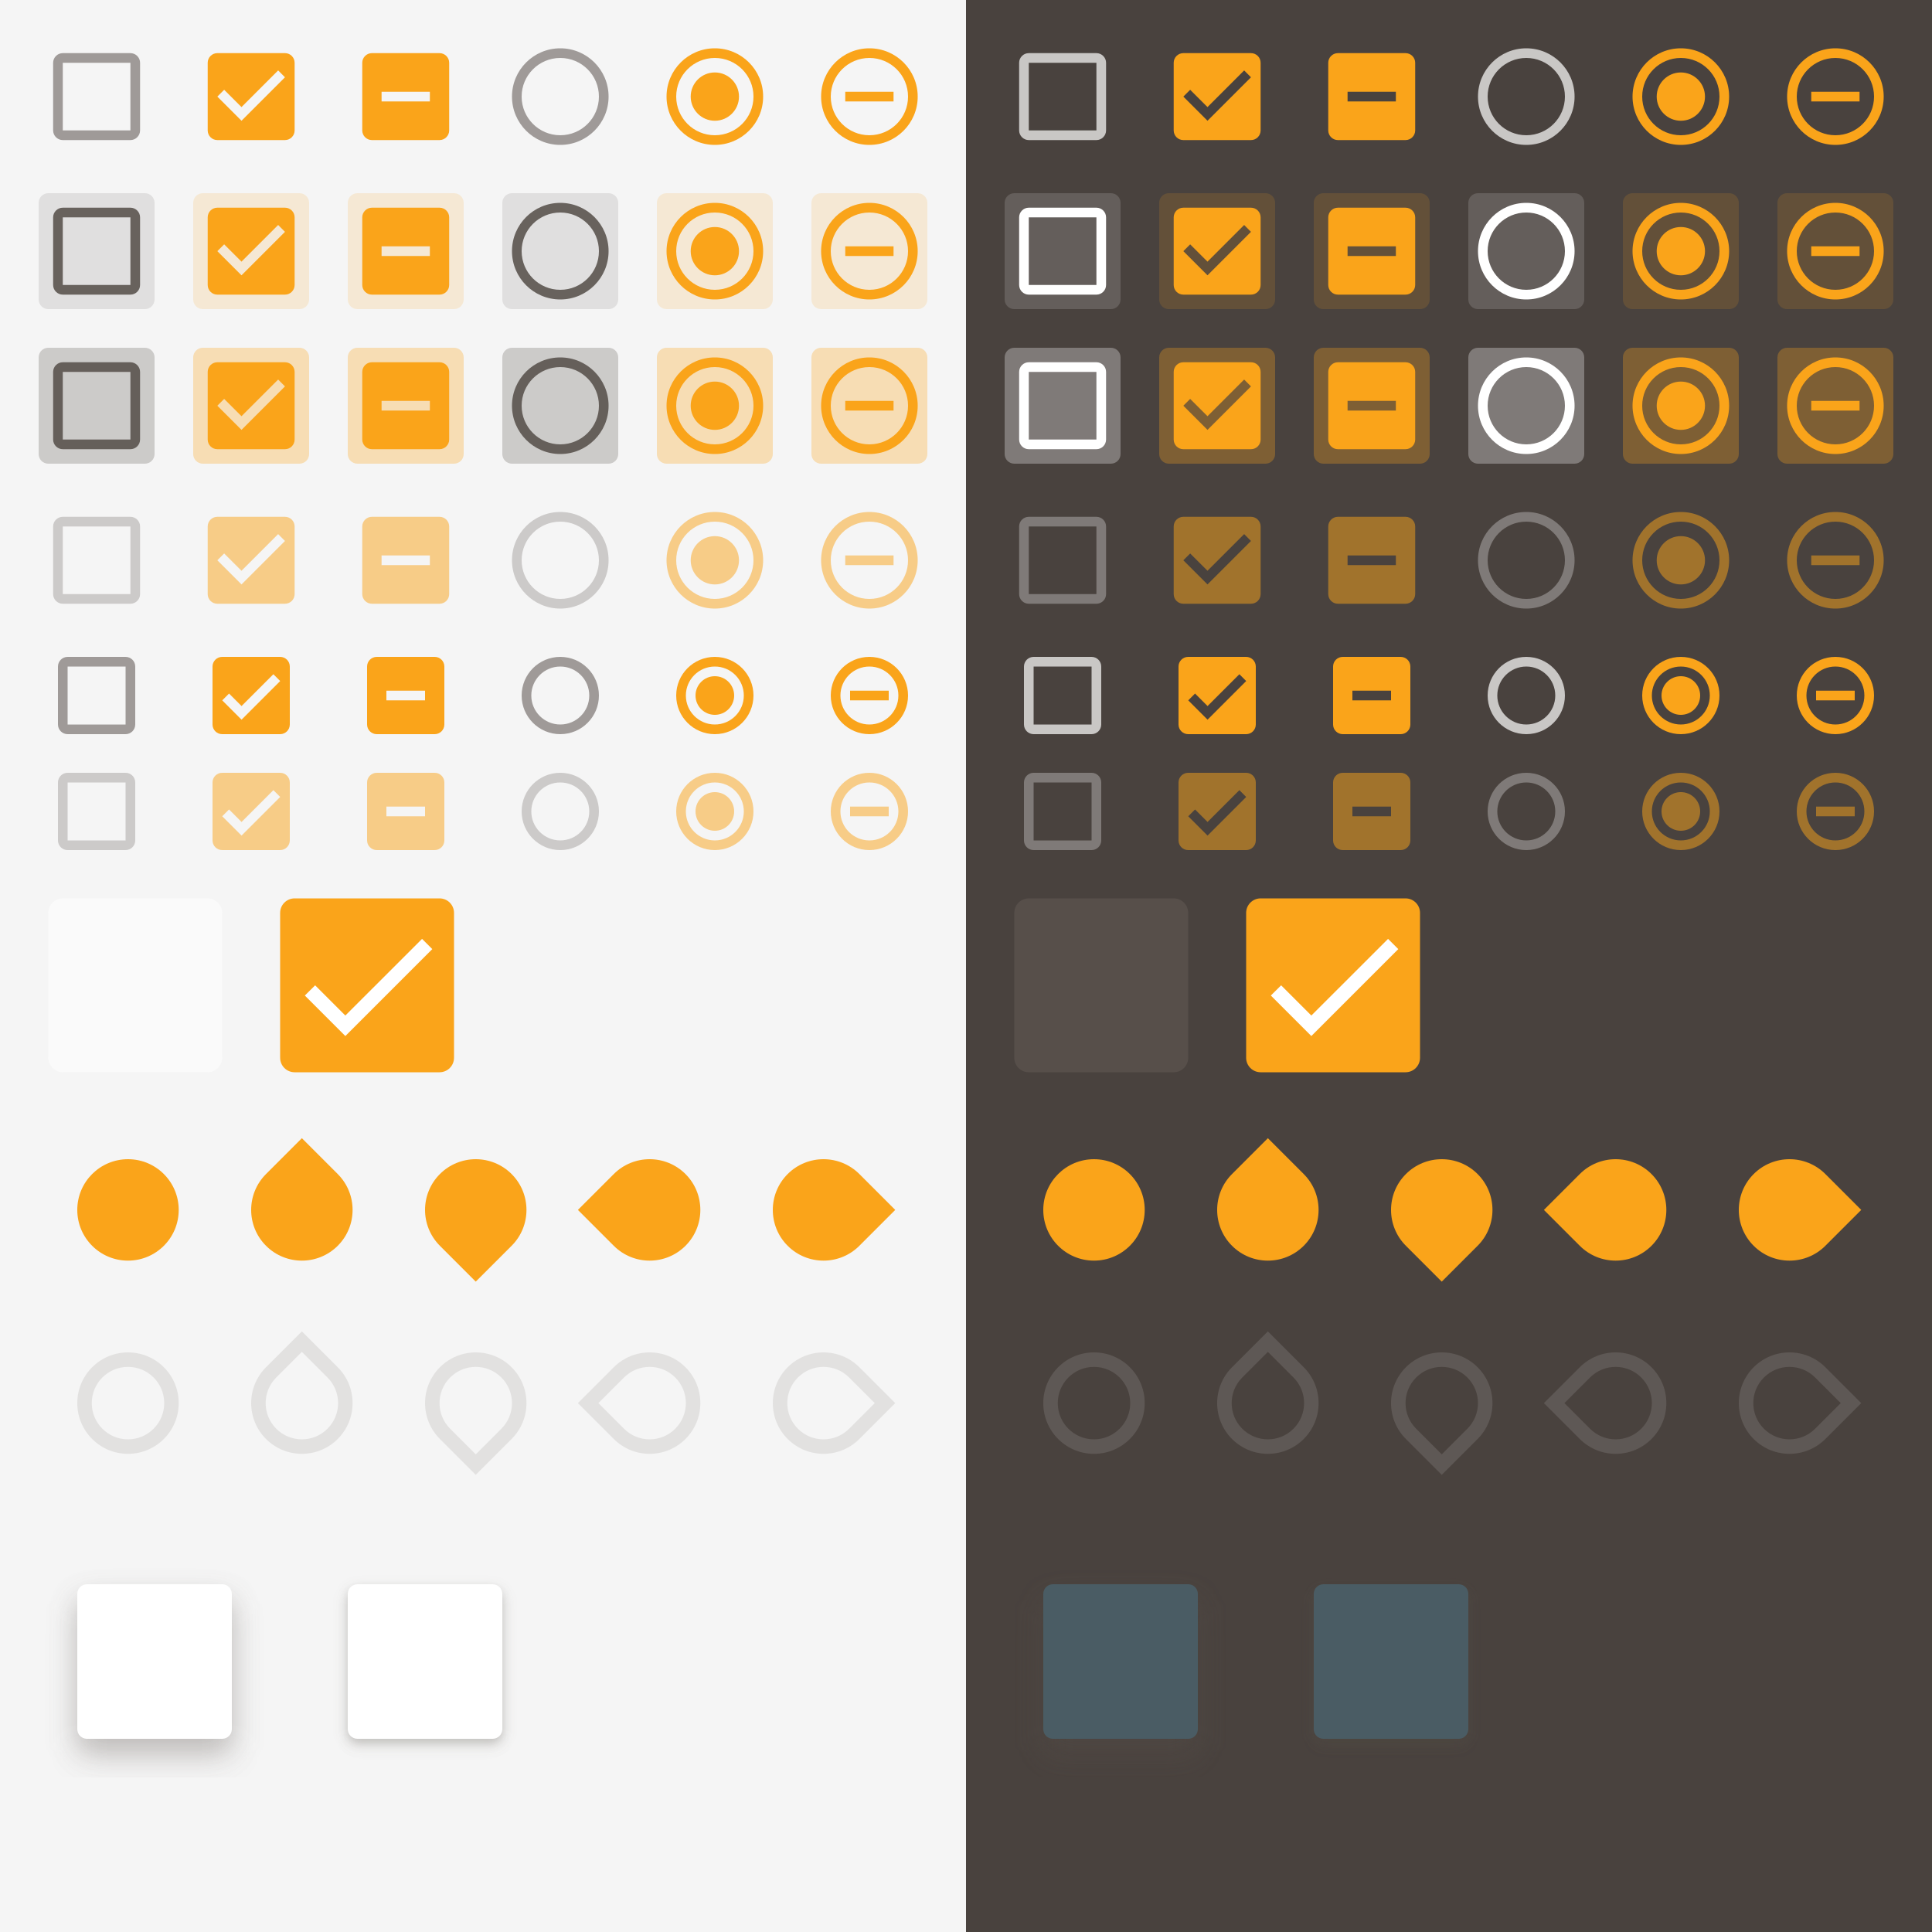
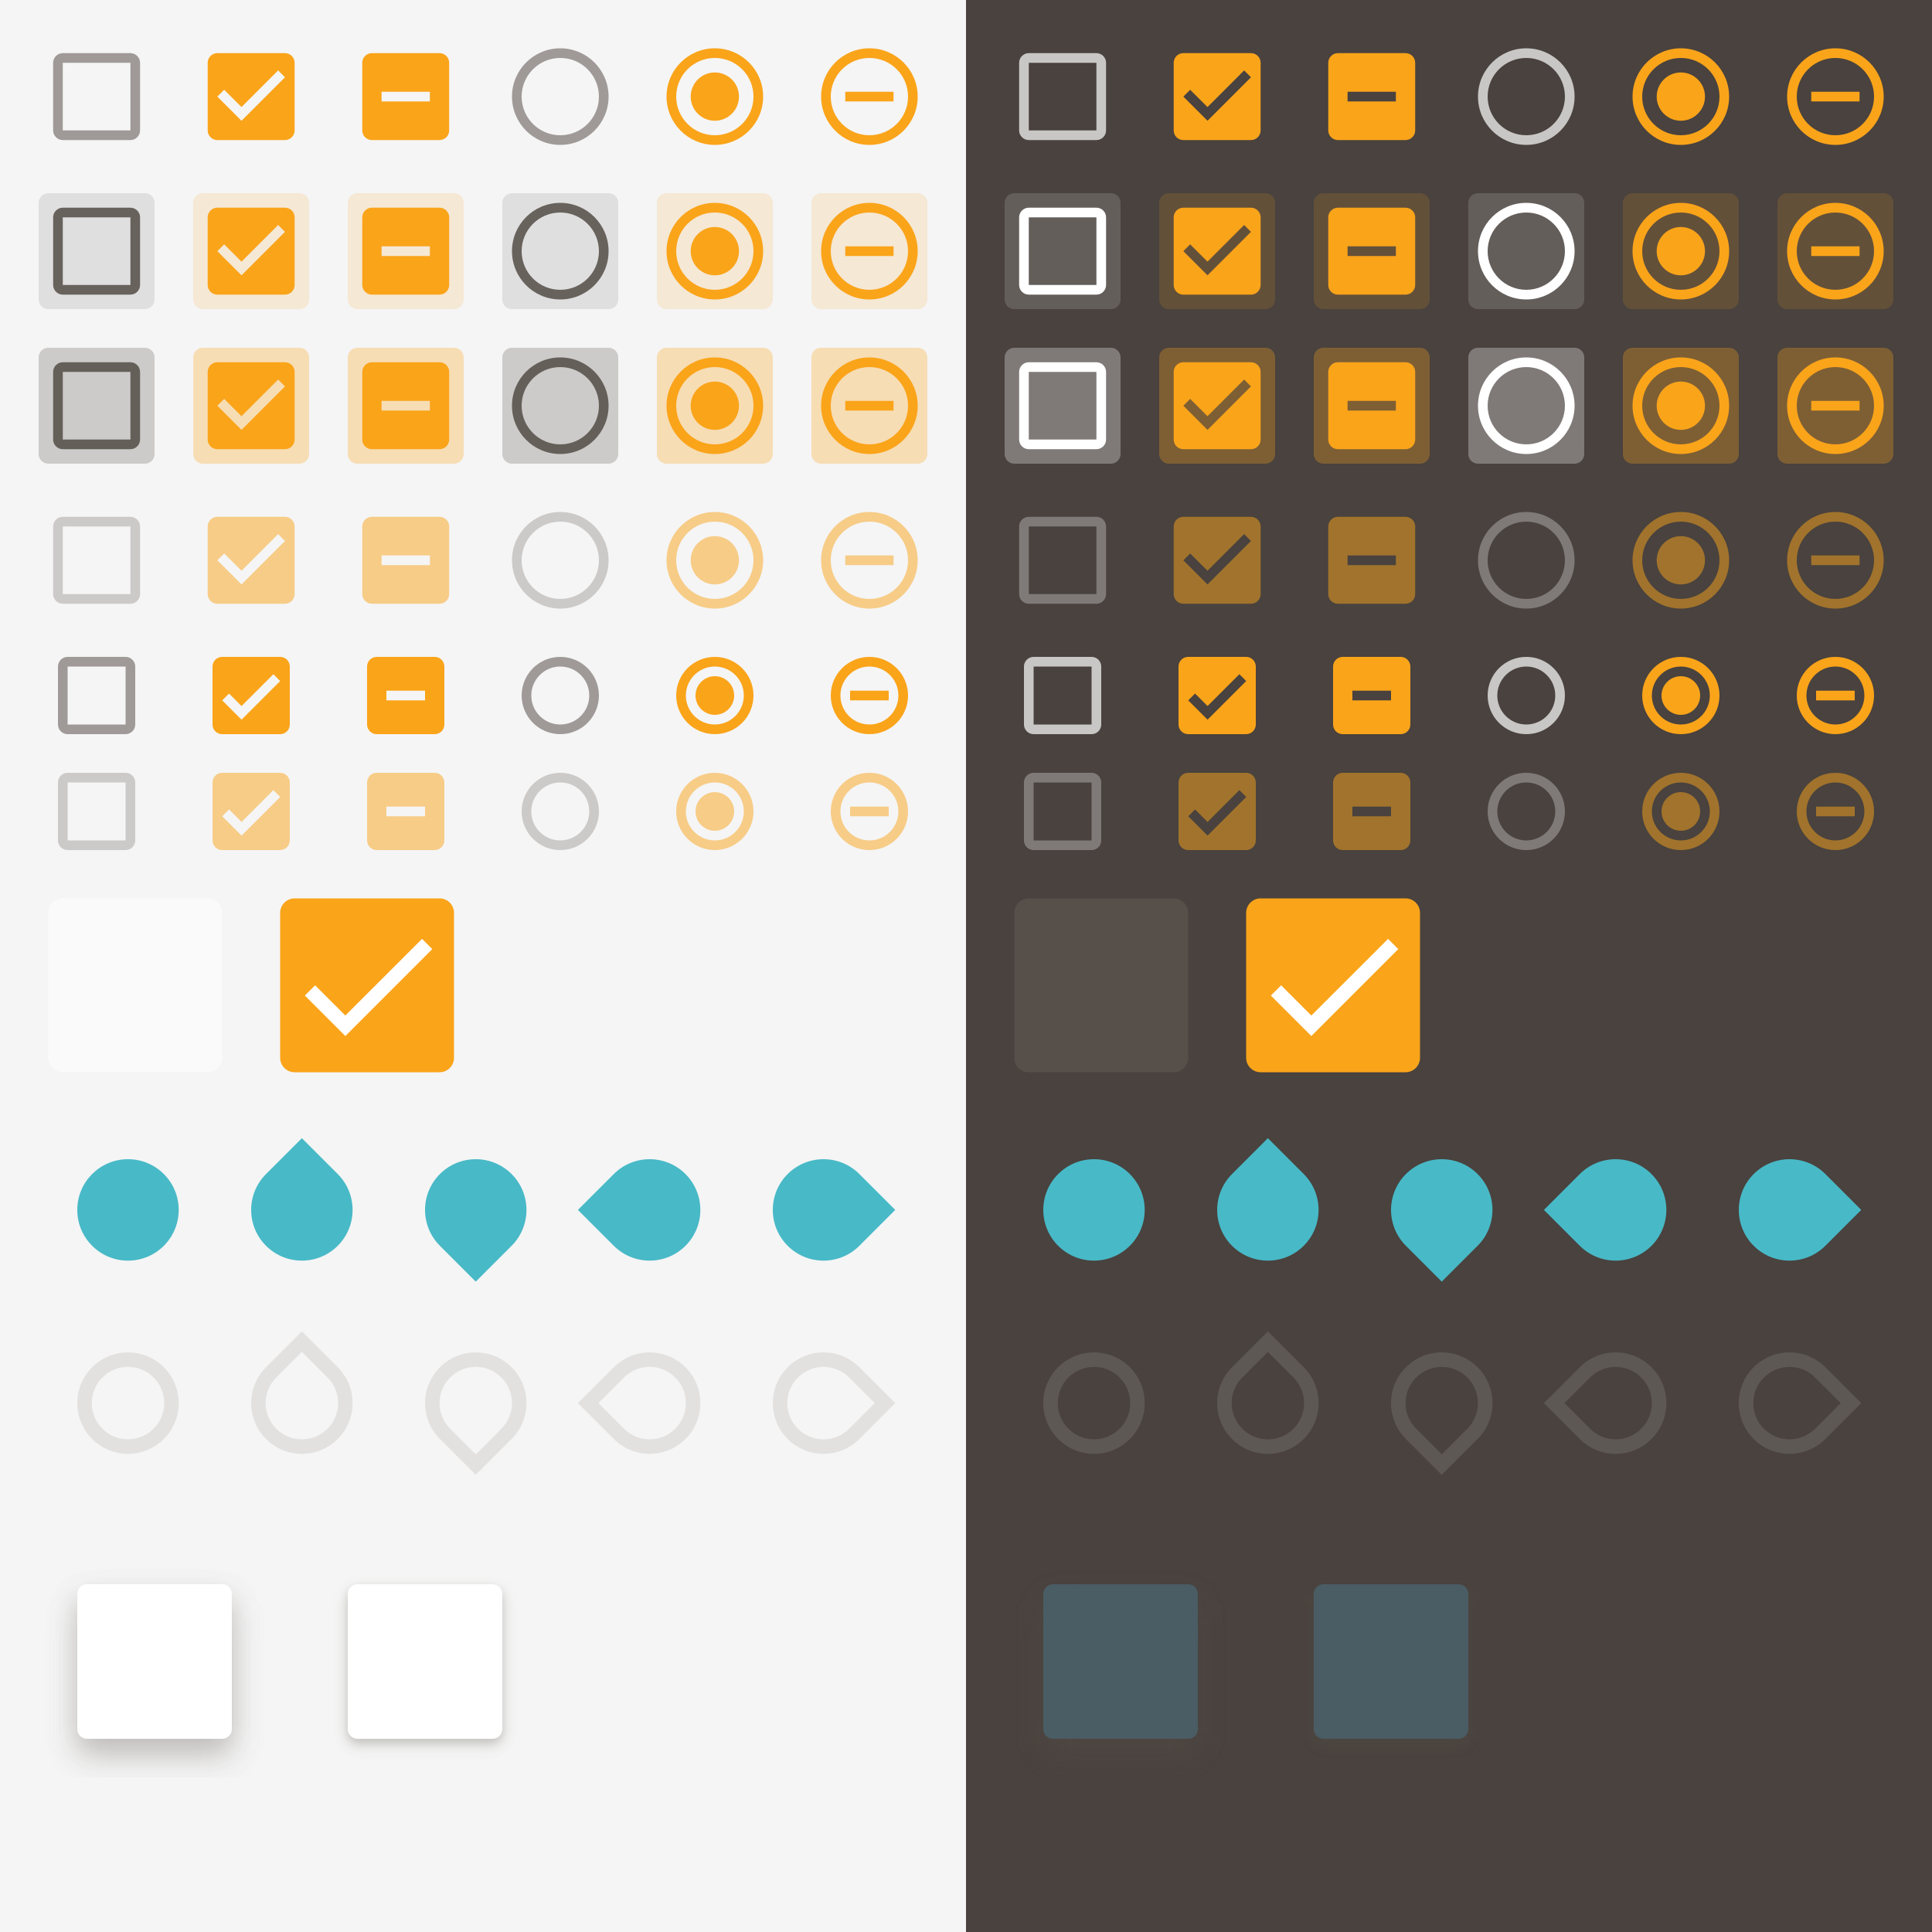
<svg xmlns="http://www.w3.org/2000/svg" xmlns:xlink="http://www.w3.org/1999/xlink" width="400" height="400" viewBox="0 0 400 400">
  <rect width="200" height="400" fill="url(#color-bg)" />
  <rect width="200" height="400" fill="url(#color-bg-dark)" x="200" />
  <defs>
    <linearGradient id="color-fg">
      <stop stop-color="#574f4a" stop-opacity="0.87" />
    </linearGradient>
    <linearGradient id="color-fg-dark">
      <stop stop-color="#FFFFFF" />
    </linearGradient>
    <linearGradient id="color-fg-secondary">
      <stop stop-color="#574f4a" stop-opacity="0.54" />
    </linearGradient>
    <linearGradient id="color-fg-secondary-dark">
      <stop stop-color="#FFFFFF" stop-opacity="0.7" />
    </linearGradient>
    <linearGradient id="color-fg-secondary-disabled">
      <stop stop-color="#574f4a" stop-opacity="0.26" />
    </linearGradient>
    <linearGradient id="color-fg-secondary-disabled-dark">
      <stop stop-color="#FFFFFF" stop-opacity="0.3" />
    </linearGradient>
    <linearGradient id="color-divider">
      <stop stop-color="#574f4a" stop-opacity="0.12" />
    </linearGradient>
    <linearGradient id="color-divider-dark">
      <stop stop-color="#FFFFFF" stop-opacity="0.12" />
    </linearGradient>
    <linearGradient id="color-accent">
      <stop stop-color="#faa41a" />
+     </linearGradient>
+     <linearGradient id="color-primary">
+       <stop stop-color="#48b9c7" />
    </linearGradient>
    <linearGradient id="color-accent-disabled">
      <stop stop-color="#faa41a" stop-opacity="0.5" />
    </linearGradient>
    <linearGradient id="color-bg">
      <stop stop-color="#F5F5F5" />
    </linearGradient>
    <linearGradient id="color-bg-dark">
      <stop stop-color="#49423e" />
    </linearGradient>
    <linearGradient id="color-bg-lighter">
      <stop stop-color="#FAFAFA" />
    </linearGradient>
    <linearGradient id="color-bg-lighter-dark">
      <stop stop-color="#574f4a" />
    </linearGradient>
    <linearGradient id="color-base">
      <stop stop-color="#FFFFFF" />
    </linearGradient>
    <linearGradient id="color-base-dark">
      <stop stop-color="#4a5c64" />
    </linearGradient>
    <filter id="1" color-interpolation-filters="sRGB" x="0" y="0" width="1" height="1">
      <feFlood flood-color="#574f4a" flood-opacity="0.12" result="flood" />
      <feComposite operator="in" in="flood" in2="SourceGraphic" result="composite1" />
      <feGaussianBlur stdDeviation="1.5" in="composite1" result="blur" />
      <feOffset dx="0" dy="1" result="offset" />
      <feComposite in="SourceGraphic" in2="offset" result="fbSourceGraphic" />
      <feFlood flood-color="#574f4a" flood-opacity="0.24" result="flood" />
      <feComposite operator="in" in="flood" in2="fbSourceGraphic" result="composite1" />
      <feGaussianBlur stdDeviation="1" in="composite1" result="blur" />
      <feOffset dx="0" dy="1" result="offset" />
      <feComposite in="fbSourceGraphic" in2="offset" result="composite2" />
    </filter>
    <filter id="2" color-interpolation-filters="sRGB" x="0" y="0" width="1" height="1">
      <feFlood flood-color="#574f4a" flood-opacity="0.16" result="flood" />
      <feComposite operator="in" in="flood" in2="SourceGraphic" result="composite1" />
      <feGaussianBlur stdDeviation="3" in="composite1" result="blur" />
      <feOffset dx="0" dy="3" result="offset" />
      <feComposite in="SourceGraphic" in2="offset" result="fbSourceGraphic" />
      <feFlood flood-color="#574f4a" flood-opacity="0.23" result="flood" />
      <feComposite operator="in" in="flood" in2="fbSourceGraphic" result="composite1" />
      <feGaussianBlur stdDeviation="3" in="composite1" result="blur" />
      <feOffset dx="0" dy="3" result="offset" />
      <feComposite in="fbSourceGraphic" in2="offset" result="composite2" />
    </filter>
    <path id="checkbox-unchecked-path" d="M19 5v14H5V5h14m0-2H5c-1.1 0-2 .9-2 2v14c0 1.1.9 2 2 2h14c1.1 0 2-.9 2-2V5c0-1.1-.9-2-2-2z" />
    <path id="checkbox-checked-path" d="M19 3H5c-1.11 0-2 .9-2 2v14c0 1.1.89 2 2 2h14c1.11 0 2-.9 2-2V5c0-1.1-.89-2-2-2zm-9 14l-5-5 1.41-1.41L10 14.17l7.59-7.59L19 8l-9 9z" />
    <path id="checkbox-mixed-path" d="M19 3H5c-1.1 0-2 .9-2 2v14c0 1.1.9 2 2 2h14c1.1 0 2-.9 2-2V5c0-1.1-.9-2-2-2zm-2 10H7v-2h10v2z" />
    <path id="radio-unchecked-path" d="M12 2C6.48 2 2 6.48 2 12s4.48 10 10 10 10-4.48 10-10S17.52 2 12 2zm0 18c-4.42 0-8-3.58-8-8s3.58-8 8-8 8 3.58 8 8-3.58 8-8 8z" />
    <path id="radio-checked-path" d="M12 7c-2.76 0-5 2.24-5 5s2.24 5 5 5 5-2.24 5-5-2.24-5-5-5zm0-5C6.48 2 2 6.48 2 12s4.48 10 10 10 10-4.48 10-10S17.52 2 12 2zm0 18c-4.42 0-8-3.58-8-8s3.58-8 8-8 8 3.58 8 8-3.58 8-8 8z" />
    <path id="radio-mixed-path" d="m12 2c-5.52 0-10 4.48-10 10s4.48 10 10 10 10-4.48 10-10-4.48-10-10-10zm0 2c4.42 0 8 3.58 8 8s-3.58 8-8 8-8-3.58-8-8 3.58-8 8-8zm-5 7v2h10v-2h-10z" />
    <path id="menu-checkbox-unchecked-path" d="m2 0a2 2 0 0 0 -2 2v12a2 2 0 0 0 2 2h12a2 2 0 0 0 2 -2v-12a2 2 0 0 0 -2 -2h-12zm0 2h12v12h-12v-12z" />
    <path id="menu-checkbox-checked-path" d="m2 0a2 2 0 0 0 -2 2v12a2 2 0 0 0 2 2h12a2 2 0 0 0 2 -2v-12a2 2 0 0 0 -2 -2h-12zm10.6 3.59l1.41 1.41-8 8-4-4 1.41-1.41 2.59 2.59 6.59-6.59z" />
    <path id="menu-checkbox-mixed-path" d="m2 0a2 2 0 0 0 -2 2v12a2 2 0 0 0 2 2h12a2 2 0 0 0 2 -2v-12a2 2 0 0 0 -2 -2h-12zm2 7h8v2h-8v-2z" />
    <path id="menu-radio-unchecked-path" d="m8 0a8 8 0 0 0 -8 8 8 8 0 0 0 8 8 8 8 0 0 0 8 -8 8 8 0 0 0 -8 -8zm0 2a6 6 0 0 1 6 6 6 6 0 0 1 -6 6 6 6 0 0 1 -6 -6 6 6 0 0 1 6 -6z" />
    <path id="menu-radio-checked-path" d="m8 0a8 8 0 0 0 -8 8 8 8 0 0 0 8 8 8 8 0 0 0 8 -8 8 8 0 0 0 -8 -8zm0 2a6 6 0 0 1 6 6 6 6 0 0 1 -6 6 6 6 0 0 1 -6 -6 6 6 0 0 1 6 -6zm0 2a4 4 0 0 0 -4 4 4 4 0 0 0 4 4 4 4 0 0 0 4 -4 4 4 0 0 0 -4 -4z" />
    <path id="menu-radio-mixed-path" d="m8 0a8 8 0 0 0 -8 8 8 8 0 0 0 8 8 8 8 0 0 0 8 -8 8 8 0 0 0 -8 -8zm0 2a6 6 0 0 1 6 6 6 6 0 0 1 -6 6 6 6 0 0 1 -6 -6 6 6 0 0 1 6 -6zm-4 5v2h8v-2h-8z" />
    <rect id="button-fill" width="24" height="24" rx="2" ry="2" />
    <path id="check-path" d="M9 16.17L4.83 12l-1.42 1.41L9 19 21 7l-1.41-1.41z" />
    <path id="slider-fill" d="M 21,10.5 A 10.5,10.5 0 0 1 10.5,21 10.5,10.5 0 0 1 0,10.5 10.5,10.5 0 0 1 10.5,0 10.5,10.5 0 0 1 21,10.5 Z" />
    <path id="slider-stroke" d="m10.5 0a10.5 10.5 0 0 0 -10.5 10.5 10.5 10.5 0 0 0 10.5 10.5 10.5 10.5 0 0 0 10.5 -10.5 10.5 10.5 0 0 0 -10.5 -10.5zm0 3a7.5 7.5 0 0 1 7.5 7.5 7.5 7.5 0 0 1 -7.5 7.5 7.5 7.5 0 0 1 -7.5 -7.5 7.5 7.5 0 0 1 7.5 -7.5z" />
    <path id="marks-slider-fill" d="m10.5 0a10.5 10.5 0 0 0 -10.5 10.5 10.5 10.5 0 0 0 10.5 10.5h10.5v-10.5a10.5 10.5 0 0 0 -10.5 -10.5z" />
    <path id="marks-slider-stroke" d="m10.5 0a10.5 10.5 0 0 0 -10.5 10.5 10.5 10.5 0 0 0 10.5 10.5h10.5v-10.5a10.5 10.5 0 0 0 -10.5 -10.5zm0 3a7.5 7.5 0 0 1 7.5 7.5v7.5h-7.5a7.5 7.5 0 0 1 -7.5 -7.5 7.5 7.5 0 0 1 7.5 -7.5z" />
    <rect id="box-fill" width="32" height="32" rx="2" ry="2" />
    <rect id="16x16" width="16" height="16" opacity="0" />
    <rect id="21x21" width="21" height="21" opacity="0" />
    <rect id="21x26" width="21" height="26" opacity="0" />
    <rect id="40x40" width="40" height="40" opacity="0" />
    <rect id="48x48" width="48" height="48" opacity="0" />
    <g id="base-checkbox-unchecked">
      <use xlink:href="#button-fill" opacity="0" />
      <use xlink:href="#checkbox-unchecked-path" />
    </g>
    <g id="base-checkbox-unchecked-hover">
      <use xlink:href="#button-fill" opacity="0.15" />
      <use xlink:href="#checkbox-unchecked-path" />
    </g>
    <g id="base-checkbox-unchecked-active">
      <use xlink:href="#button-fill" opacity="0.3" />
      <use xlink:href="#checkbox-unchecked-path" />
    </g>
    <g id="base-checkbox-checked">
      <use xlink:href="#button-fill" opacity="0" />
      <use xlink:href="#checkbox-checked-path" />
    </g>
    <g id="base-checkbox-checked-hover">
      <use xlink:href="#button-fill" opacity="0.15" />
      <use xlink:href="#checkbox-checked-path" />
    </g>
    <g id="base-checkbox-checked-active">
      <use xlink:href="#button-fill" opacity="0.3" />
      <use xlink:href="#checkbox-checked-path" />
    </g>
    <g id="base-checkbox-mixed">
      <use xlink:href="#button-fill" opacity="0" />
      <use xlink:href="#checkbox-mixed-path" />
    </g>
    <g id="base-checkbox-mixed-hover">
      <use xlink:href="#button-fill" opacity="0.15" />
      <use xlink:href="#checkbox-mixed-path" />
    </g>
    <g id="base-checkbox-mixed-active">
      <use xlink:href="#button-fill" opacity="0.3" />
      <use xlink:href="#checkbox-mixed-path" />
    </g>
    <g id="base-radio-unchecked">
      <use xlink:href="#button-fill" opacity="0" />
      <use xlink:href="#radio-unchecked-path" />
    </g>
    <g id="base-radio-unchecked-hover">
      <use xlink:href="#button-fill" opacity="0.15" />
      <use xlink:href="#radio-unchecked-path" />
    </g>
    <g id="base-radio-unchecked-active">
      <use xlink:href="#button-fill" opacity="0.3" />
      <use xlink:href="#radio-unchecked-path" />
    </g>
    <g id="base-radio-checked">
      <use xlink:href="#button-fill" opacity="0" />
      <use xlink:href="#radio-checked-path" />
    </g>
    <g id="base-radio-checked-hover">
      <use xlink:href="#button-fill" opacity="0.15" />
      <use xlink:href="#radio-checked-path" />
    </g>
    <g id="base-radio-checked-active">
      <use xlink:href="#button-fill" opacity="0.3" />
      <use xlink:href="#radio-checked-path" />
    </g>
    <g id="base-radio-mixed">
      <use xlink:href="#button-fill" opacity="0" />
      <use xlink:href="#radio-mixed-path" />
    </g>
    <g id="base-radio-mixed-hover">
      <use xlink:href="#button-fill" opacity="0.15" />
      <use xlink:href="#radio-mixed-path" />
    </g>
    <g id="base-radio-mixed-active">
      <use xlink:href="#button-fill" opacity="0.3" />
      <use xlink:href="#radio-mixed-path" />
    </g>
    <g id="base-menu-checkbox-unchecked">
      <use xlink:href="#16x16" />
      <use xlink:href="#menu-checkbox-unchecked-path" />
    </g>
    <g id="base-menu-checkbox-checked">
      <use xlink:href="#16x16" />
      <use xlink:href="#menu-checkbox-checked-path" />
    </g>
    <g id="base-menu-checkbox-mixed">
      <use xlink:href="#16x16" />
      <use xlink:href="#menu-checkbox-mixed-path" />
    </g>
    <g id="base-menu-radio-unchecked">
      <use xlink:href="#16x16" />
      <use xlink:href="#menu-radio-unchecked-path" />
    </g>
    <g id="base-menu-radio-checked">
      <use xlink:href="#16x16" />
      <use xlink:href="#menu-radio-checked-path" />
    </g>
    <g id="base-menu-radio-mixed">
      <use xlink:href="#16x16" />
      <use xlink:href="#menu-radio-mixed-path" />
    </g>
    <g id="base-selectionmode-checkbox-unchecked">
      <use xlink:href="#40x40" />
      <use xlink:href="#button-fill" transform="matrix(1.5 0 0 1.5 2 2)" />
    </g>
    <g id="base-selectionmode-checkbox-checked">
      <use xlink:href="#40x40" />
      <use xlink:href="#button-fill" transform="matrix(1.5 0 0 1.5 2 2)" fill="url(#color-accent)" />
      <use xlink:href="#check-path" transform="matrix(1.5 0 0 1.5 2 2)" fill="url(#color-fg-dark)" />
    </g>
    <g id="base-scale-slider">
      <use xlink:href="#21x21" />
-       <use xlink:href="#slider-fill" fill="url(#color-accent)" />
+       <use xlink:href="#slider-fill" fill="url(#color-primary)" />
    </g>
    <g id="base-scale-slider-disabled">
      <use xlink:href="#21x21" />
      <use xlink:href="#slider-fill" fill="url(#color-bg)" />
      <use xlink:href="#slider-stroke" fill="url(#color-divider)" />
    </g>
    <g id="base-scale-slider-disabled-dark">
      <use xlink:href="#21x21" />
      <use xlink:href="#slider-fill" fill="url(#color-bg-dark)" />
      <use xlink:href="#slider-stroke" fill="url(#color-divider-dark)" />
    </g>
    <g id="base-scale-horz-marks-after-slider">
      <use xlink:href="#21x26" />
-       <use xlink:href="#marks-slider-fill" transform="rotate(45 10.5 10.5)" fill="url(#color-accent)" />
+       <use xlink:href="#marks-slider-fill" transform="rotate(45 10.5 10.5)" fill="url(#color-primary)" />
    </g>
    <use xlink:href="#base-scale-horz-marks-after-slider" id="base-scale-vert-marks-before-slider" transform="rotate(90 10.5 10.5)" />
    <use xlink:href="#base-scale-horz-marks-after-slider" id="base-scale-horz-marks-before-slider" transform="rotate(180 10.5 10.5)" />
    <use xlink:href="#base-scale-horz-marks-after-slider" id="base-scale-vert-marks-after-slider" transform="rotate(270 10.5 10.5)" />
    <g id="base-scale-horz-marks-after-slider-disabled">
      <use xlink:href="#21x26" />
      <use xlink:href="#marks-slider-fill" transform="rotate(45 10.5 10.5)" fill="url(#color-bg)" />
      <use xlink:href="#marks-slider-stroke" transform="rotate(45 10.5 10.5)" fill="url(#color-divider)" />
    </g>
    <use xlink:href="#base-scale-horz-marks-after-slider-disabled" id="base-scale-vert-marks-before-slider-disabled" transform="rotate(90 10.5 10.5)" />
    <use xlink:href="#base-scale-horz-marks-after-slider-disabled" id="base-scale-horz-marks-before-slider-disabled" transform="rotate(180 10.5 10.5)" />
    <use xlink:href="#base-scale-horz-marks-after-slider-disabled" id="base-scale-vert-marks-after-slider-disabled" transform="rotate(270 10.5 10.5)" />
    <g id="base-scale-horz-marks-after-slider-disabled-dark">
      <use xlink:href="#21x26" />
      <use xlink:href="#marks-slider-fill" transform="rotate(45 10.5 10.5)" fill="url(#color-bg-dark)" />
      <use xlink:href="#marks-slider-stroke" transform="rotate(45 10.5 10.5)" fill="url(#color-divider-dark)" />
    </g>
    <use xlink:href="#base-scale-horz-marks-after-slider-disabled-dark" id="base-scale-vert-marks-before-slider-disabled-dark" transform="rotate(90 10.5 10.5)" />
    <use xlink:href="#base-scale-horz-marks-after-slider-disabled-dark" id="base-scale-horz-marks-before-slider-disabled-dark" transform="rotate(180 10.5 10.5)" />
    <use xlink:href="#base-scale-horz-marks-after-slider-disabled-dark" id="base-scale-vert-marks-after-slider-disabled-dark" transform="rotate(270 10.5 10.5)" />
    <g id="base-box">
      <use xlink:href="#48x48" />
      <use xlink:href="#box-fill" x="8" y="8" />
    </g>
  </defs>
  <use x="8" y="8" xlink:href="#base-checkbox-unchecked" fill="url(#color-fg-secondary)" id="checkbox-unchecked" />
  <use x="8" y="40" xlink:href="#base-checkbox-unchecked-hover" fill="url(#color-fg)" id="checkbox-unchecked-hover" />
  <use x="8" y="72" xlink:href="#base-checkbox-unchecked-active" fill="url(#color-fg)" id="checkbox-unchecked-active" />
  <use x="8" y="104" xlink:href="#base-checkbox-unchecked" fill="url(#color-fg-secondary-disabled)" id="checkbox-unchecked-disabled" />
  <use x="40" y="8" xlink:href="#base-checkbox-checked" fill="url(#color-accent)" id="checkbox-checked" />
  <use x="40" y="40" xlink:href="#base-checkbox-checked-hover" fill="url(#color-accent)" id="checkbox-checked-hover" />
  <use x="40" y="72" xlink:href="#base-checkbox-checked-active" fill="url(#color-accent)" id="checkbox-checked-active" />
  <use x="40" y="104" xlink:href="#base-checkbox-checked" fill="url(#color-accent-disabled)" id="checkbox-checked-disabled" />
  <use x="72" y="8" xlink:href="#base-checkbox-mixed" fill="url(#color-accent)" id="checkbox-mixed" />
  <use x="72" y="40" xlink:href="#base-checkbox-mixed-hover" fill="url(#color-accent)" id="checkbox-mixed-hover" />
  <use x="72" y="72" xlink:href="#base-checkbox-mixed-active" fill="url(#color-accent)" id="checkbox-mixed-active" />
  <use x="72" y="104" xlink:href="#base-checkbox-mixed" fill="url(#color-accent-disabled)" id="checkbox-mixed-disabled" />
  <use x="104" y="8" xlink:href="#base-radio-unchecked" fill="url(#color-fg-secondary)" id="radio-unchecked" />
  <use x="104" y="40" xlink:href="#base-radio-unchecked-hover" fill="url(#color-fg)" id="radio-unchecked-hover" />
  <use x="104" y="72" xlink:href="#base-radio-unchecked-active" fill="url(#color-fg)" id="radio-unchecked-active" />
  <use x="104" y="104" xlink:href="#base-radio-unchecked" fill="url(#color-fg-secondary-disabled)" id="radio-unchecked-disabled" />
  <use x="136" y="8" xlink:href="#base-radio-checked" fill="url(#color-accent)" id="radio-checked" />
  <use x="136" y="40" xlink:href="#base-radio-checked-hover" fill="url(#color-accent)" id="radio-checked-hover" />
  <use x="136" y="72" xlink:href="#base-radio-checked-active" fill="url(#color-accent)" id="radio-checked-active" />
  <use x="136" y="104" xlink:href="#base-radio-checked" fill="url(#color-accent-disabled)" id="radio-checked-disabled" />
  <use x="168" y="8" xlink:href="#base-radio-mixed" fill="url(#color-accent)" id="radio-mixed" />
  <use x="168" y="40" xlink:href="#base-radio-mixed-hover" fill="url(#color-accent)" id="radio-mixed-hover" />
  <use x="168" y="72" xlink:href="#base-radio-mixed-active" fill="url(#color-accent)" id="radio-mixed-active" />
  <use x="168" y="104" xlink:href="#base-radio-mixed" fill="url(#color-accent-disabled)" id="radio-mixed-disabled" />
  <use x="12" y="136" xlink:href="#base-menu-checkbox-unchecked" fill="url(#color-fg-secondary)" id="menu-checkbox-unchecked" />
  <use x="12" y="160" xlink:href="#base-menu-checkbox-unchecked" fill="url(#color-fg-secondary-disabled)" id="menu-checkbox-unchecked-disabled" />
  <use x="44" y="136" xlink:href="#base-menu-checkbox-checked" fill="url(#color-accent)" id="menu-checkbox-checked" />
  <use x="44" y="160" xlink:href="#base-menu-checkbox-checked" fill="url(#color-accent-disabled)" id="menu-checkbox-checked-disabled" />
  <use x="76" y="136" xlink:href="#base-menu-checkbox-mixed" fill="url(#color-accent)" id="menu-checkbox-mixed" />
  <use x="76" y="160" xlink:href="#base-menu-checkbox-mixed" fill="url(#color-accent-disabled)" id="menu-checkbox-mixed-disabled" />
  <use x="108" y="136" xlink:href="#base-menu-radio-unchecked" fill="url(#color-fg-secondary)" id="menu-radio-unchecked" />
  <use x="108" y="160" xlink:href="#base-menu-radio-unchecked" fill="url(#color-fg-secondary-disabled)" id="menu-radio-unchecked-disabled" />
  <use x="140" y="136" xlink:href="#base-menu-radio-checked" fill="url(#color-accent)" id="menu-radio-checked" />
  <use x="140" y="160" xlink:href="#base-menu-radio-checked" fill="url(#color-accent-disabled)" id="menu-radio-checked-disabled" />
  <use x="172" y="136" xlink:href="#base-menu-radio-mixed" fill="url(#color-accent)" id="menu-radio-mixed" />
  <use x="172" y="160" xlink:href="#base-menu-radio-mixed" fill="url(#color-accent-disabled)" id="menu-radio-mixed-disabled" />
  <use x="8" y="184" xlink:href="#base-selectionmode-checkbox-unchecked" fill="url(#color-bg-lighter)" id="selectionmode-checkbox-unchecked" />
  <use x="56" y="184" xlink:href="#base-selectionmode-checkbox-checked" id="selectionmode-checkbox-checked" />
  <use x="16" y="240" xlink:href="#base-scale-slider" id="scale-slider" />
  <use x="16" y="280" xlink:href="#base-scale-slider-disabled" id="scale-slider-disabled" />
  <use x="52" y="240" xlink:href="#base-scale-horz-marks-before-slider" id="scale-horz-marks-before-slider" />
  <use x="52" y="280" xlink:href="#base-scale-horz-marks-before-slider-disabled" id="scale-horz-marks-before-slider-disabled" />
  <use x="88" y="240" xlink:href="#base-scale-horz-marks-after-slider" id="scale-horz-marks-after-slider" />
  <use x="88" y="280" xlink:href="#base-scale-horz-marks-after-slider-disabled" id="scale-horz-marks-after-slider-disabled" />
  <use x="124" y="240" xlink:href="#base-scale-vert-marks-before-slider" id="scale-vert-marks-before-slider" />
  <use x="124" y="280" xlink:href="#base-scale-vert-marks-before-slider-disabled" id="scale-vert-marks-before-slider-disabled" />
  <use x="160" y="240" xlink:href="#base-scale-vert-marks-after-slider" id="scale-vert-marks-after-slider" />
  <use x="160" y="280" xlink:href="#base-scale-vert-marks-after-slider-disabled" id="scale-vert-marks-after-slider-disabled" />
  <use x="8" y="320" xlink:href="#base-box" fill="url(#color-base)" filter="url(#2)" id="box-shadow" />
  <use x="64" y="320" xlink:href="#base-box" fill="url(#color-base)" filter="url(#1)" id="box-shadow-backdrop" />
  <use x="208" y="8" xlink:href="#base-checkbox-unchecked" fill="url(#color-fg-secondary-dark)" id="checkbox-unchecked-dark" />
  <use x="208" y="40" xlink:href="#base-checkbox-unchecked-hover" fill="url(#color-fg-dark)" id="checkbox-unchecked-hover-dark" />
  <use x="208" y="72" xlink:href="#base-checkbox-unchecked-active" fill="url(#color-fg-dark)" id="checkbox-unchecked-active-dark" />
  <use x="208" y="104" xlink:href="#base-checkbox-unchecked" fill="url(#color-fg-secondary-disabled-dark)" id="checkbox-unchecked-disabled-dark" />
  <use x="240" y="8" xlink:href="#base-checkbox-checked" fill="url(#color-accent)" id="checkbox-checked-dark" />
  <use x="240" y="40" xlink:href="#base-checkbox-checked-hover" fill="url(#color-accent)" id="checkbox-checked-hover-dark" />
  <use x="240" y="72" xlink:href="#base-checkbox-checked-active" fill="url(#color-accent)" id="checkbox-checked-active-dark" />
  <use x="240" y="104" xlink:href="#base-checkbox-checked" fill="url(#color-accent-disabled)" id="checkbox-checked-disabled-dark" />
  <use x="272" y="8" xlink:href="#base-checkbox-mixed" fill="url(#color-accent)" id="checkbox-mixed-dark" />
  <use x="272" y="40" xlink:href="#base-checkbox-mixed-hover" fill="url(#color-accent)" id="checkbox-mixed-hover-dark" />
  <use x="272" y="72" xlink:href="#base-checkbox-mixed-active" fill="url(#color-accent)" id="checkbox-mixed-active-dark" />
  <use x="272" y="104" xlink:href="#base-checkbox-mixed" fill="url(#color-accent-disabled)" id="checkbox-mixed-disabled-dark" />
  <use x="304" y="8" xlink:href="#base-radio-unchecked" fill="url(#color-fg-secondary-dark)" id="radio-unchecked-dark" />
  <use x="304" y="40" xlink:href="#base-radio-unchecked-hover" fill="url(#color-fg-dark)" id="radio-unchecked-hover-dark" />
  <use x="304" y="72" xlink:href="#base-radio-unchecked-active" fill="url(#color-fg-dark)" id="radio-unchecked-active-dark" />
  <use x="304" y="104" xlink:href="#base-radio-unchecked" fill="url(#color-fg-secondary-disabled-dark)" id="radio-unchecked-disabled-dark" />
  <use x="336" y="8" xlink:href="#base-radio-checked" fill="url(#color-accent)" id="radio-checked-dark" />
  <use x="336" y="40" xlink:href="#base-radio-checked-hover" fill="url(#color-accent)" id="radio-checked-hover-dark" />
  <use x="336" y="72" xlink:href="#base-radio-checked-active" fill="url(#color-accent)" id="radio-checked-active-dark" />
  <use x="336" y="104" xlink:href="#base-radio-checked" fill="url(#color-accent-disabled)" id="radio-checked-disabled-dark" />
  <use x="368" y="8" xlink:href="#base-radio-mixed" fill="url(#color-accent)" id="radio-mixed-dark" />
  <use x="368" y="40" xlink:href="#base-radio-mixed-hover" fill="url(#color-accent)" id="radio-mixed-hover-dark" />
  <use x="368" y="72" xlink:href="#base-radio-mixed-active" fill="url(#color-accent)" id="radio-mixed-active-dark" />
  <use x="368" y="104" xlink:href="#base-radio-mixed" fill="url(#color-accent-disabled)" id="radio-mixed-disabled-dark" />
  <use x="212" y="136" xlink:href="#base-menu-checkbox-unchecked" fill="url(#color-fg-secondary-dark)" id="menu-checkbox-unchecked-dark" />
  <use x="212" y="160" xlink:href="#base-menu-checkbox-unchecked" fill="url(#color-fg-secondary-disabled-dark)" id="menu-checkbox-unchecked-disabled-dark" />
  <use x="244" y="136" xlink:href="#base-menu-checkbox-checked" fill="url(#color-accent)" id="menu-checkbox-checked-dark" />
  <use x="244" y="160" xlink:href="#base-menu-checkbox-checked" fill="url(#color-accent-disabled)" id="menu-checkbox-checked-disabled-dark" />
  <use x="276" y="136" xlink:href="#base-menu-checkbox-mixed" fill="url(#color-accent)" id="menu-checkbox-mixed-dark" />
  <use x="276" y="160" xlink:href="#base-menu-checkbox-mixed" fill="url(#color-accent-disabled)" id="menu-checkbox-mixed-disabled-dark" />
  <use x="308" y="136" xlink:href="#base-menu-radio-unchecked" fill="url(#color-fg-secondary-dark)" id="menu-radio-unchecked-dark" />
  <use x="308" y="160" xlink:href="#base-menu-radio-unchecked" fill="url(#color-fg-secondary-disabled-dark)" id="menu-radio-unchecked-disabled-dark" />
  <use x="340" y="136" xlink:href="#base-menu-radio-checked" fill="url(#color-accent)" id="menu-radio-checked-dark" />
  <use x="340" y="160" xlink:href="#base-menu-radio-checked" fill="url(#color-accent-disabled)" id="menu-radio-checked-disabled-dark" />
  <use x="372" y="136" xlink:href="#base-menu-radio-mixed" fill="url(#color-accent)" id="menu-radio-mixed-dark" />
  <use x="372" y="160" xlink:href="#base-menu-radio-mixed" fill="url(#color-accent-disabled)" id="menu-radio-mixed-disabled-dark" />
  <use x="208" y="184" xlink:href="#base-selectionmode-checkbox-unchecked" fill="url(#color-bg-lighter-dark)" id="selectionmode-checkbox-unchecked-dark" />
  <use x="256" y="184" xlink:href="#base-selectionmode-checkbox-checked" id="selectionmode-checkbox-checked-dark" />
  <use x="216" y="240" xlink:href="#base-scale-slider" id="scale-slider-dark" />
  <use x="216" y="280" xlink:href="#base-scale-slider-disabled-dark" id="scale-slider-disabled-dark" />
  <use x="252" y="240" xlink:href="#base-scale-horz-marks-before-slider" id="scale-horz-marks-before-slider-dark" />
  <use x="252" y="280" xlink:href="#base-scale-horz-marks-before-slider-disabled-dark" id="scale-horz-marks-before-slider-disabled-dark" />
  <use x="288" y="240" xlink:href="#base-scale-horz-marks-after-slider" id="scale-horz-marks-after-slider-dark" />
  <use x="288" y="280" xlink:href="#base-scale-horz-marks-after-slider-disabled-dark" id="scale-horz-marks-after-slider-disabled-dark" />
  <use x="324" y="240" xlink:href="#base-scale-vert-marks-before-slider" id="scale-vert-marks-before-slider-dark" />
  <use x="324" y="280" xlink:href="#base-scale-vert-marks-before-slider-disabled-dark" id="scale-vert-marks-before-slider-disabled-dark" />
  <use x="360" y="240" xlink:href="#base-scale-vert-marks-after-slider" id="scale-vert-marks-after-slider-dark" />
  <use x="360" y="280" xlink:href="#base-scale-vert-marks-after-slider-disabled-dark" id="scale-vert-marks-after-slider-disabled-dark" />
  <use x="208" y="320" xlink:href="#base-box" fill="url(#color-base-dark)" filter="url(#2)" id="box-shadow-dark" />
  <use x="264" y="320" xlink:href="#base-box" fill="url(#color-base-dark)" filter="url(#1)" id="box-shadow-backdrop-dark" />
</svg>
